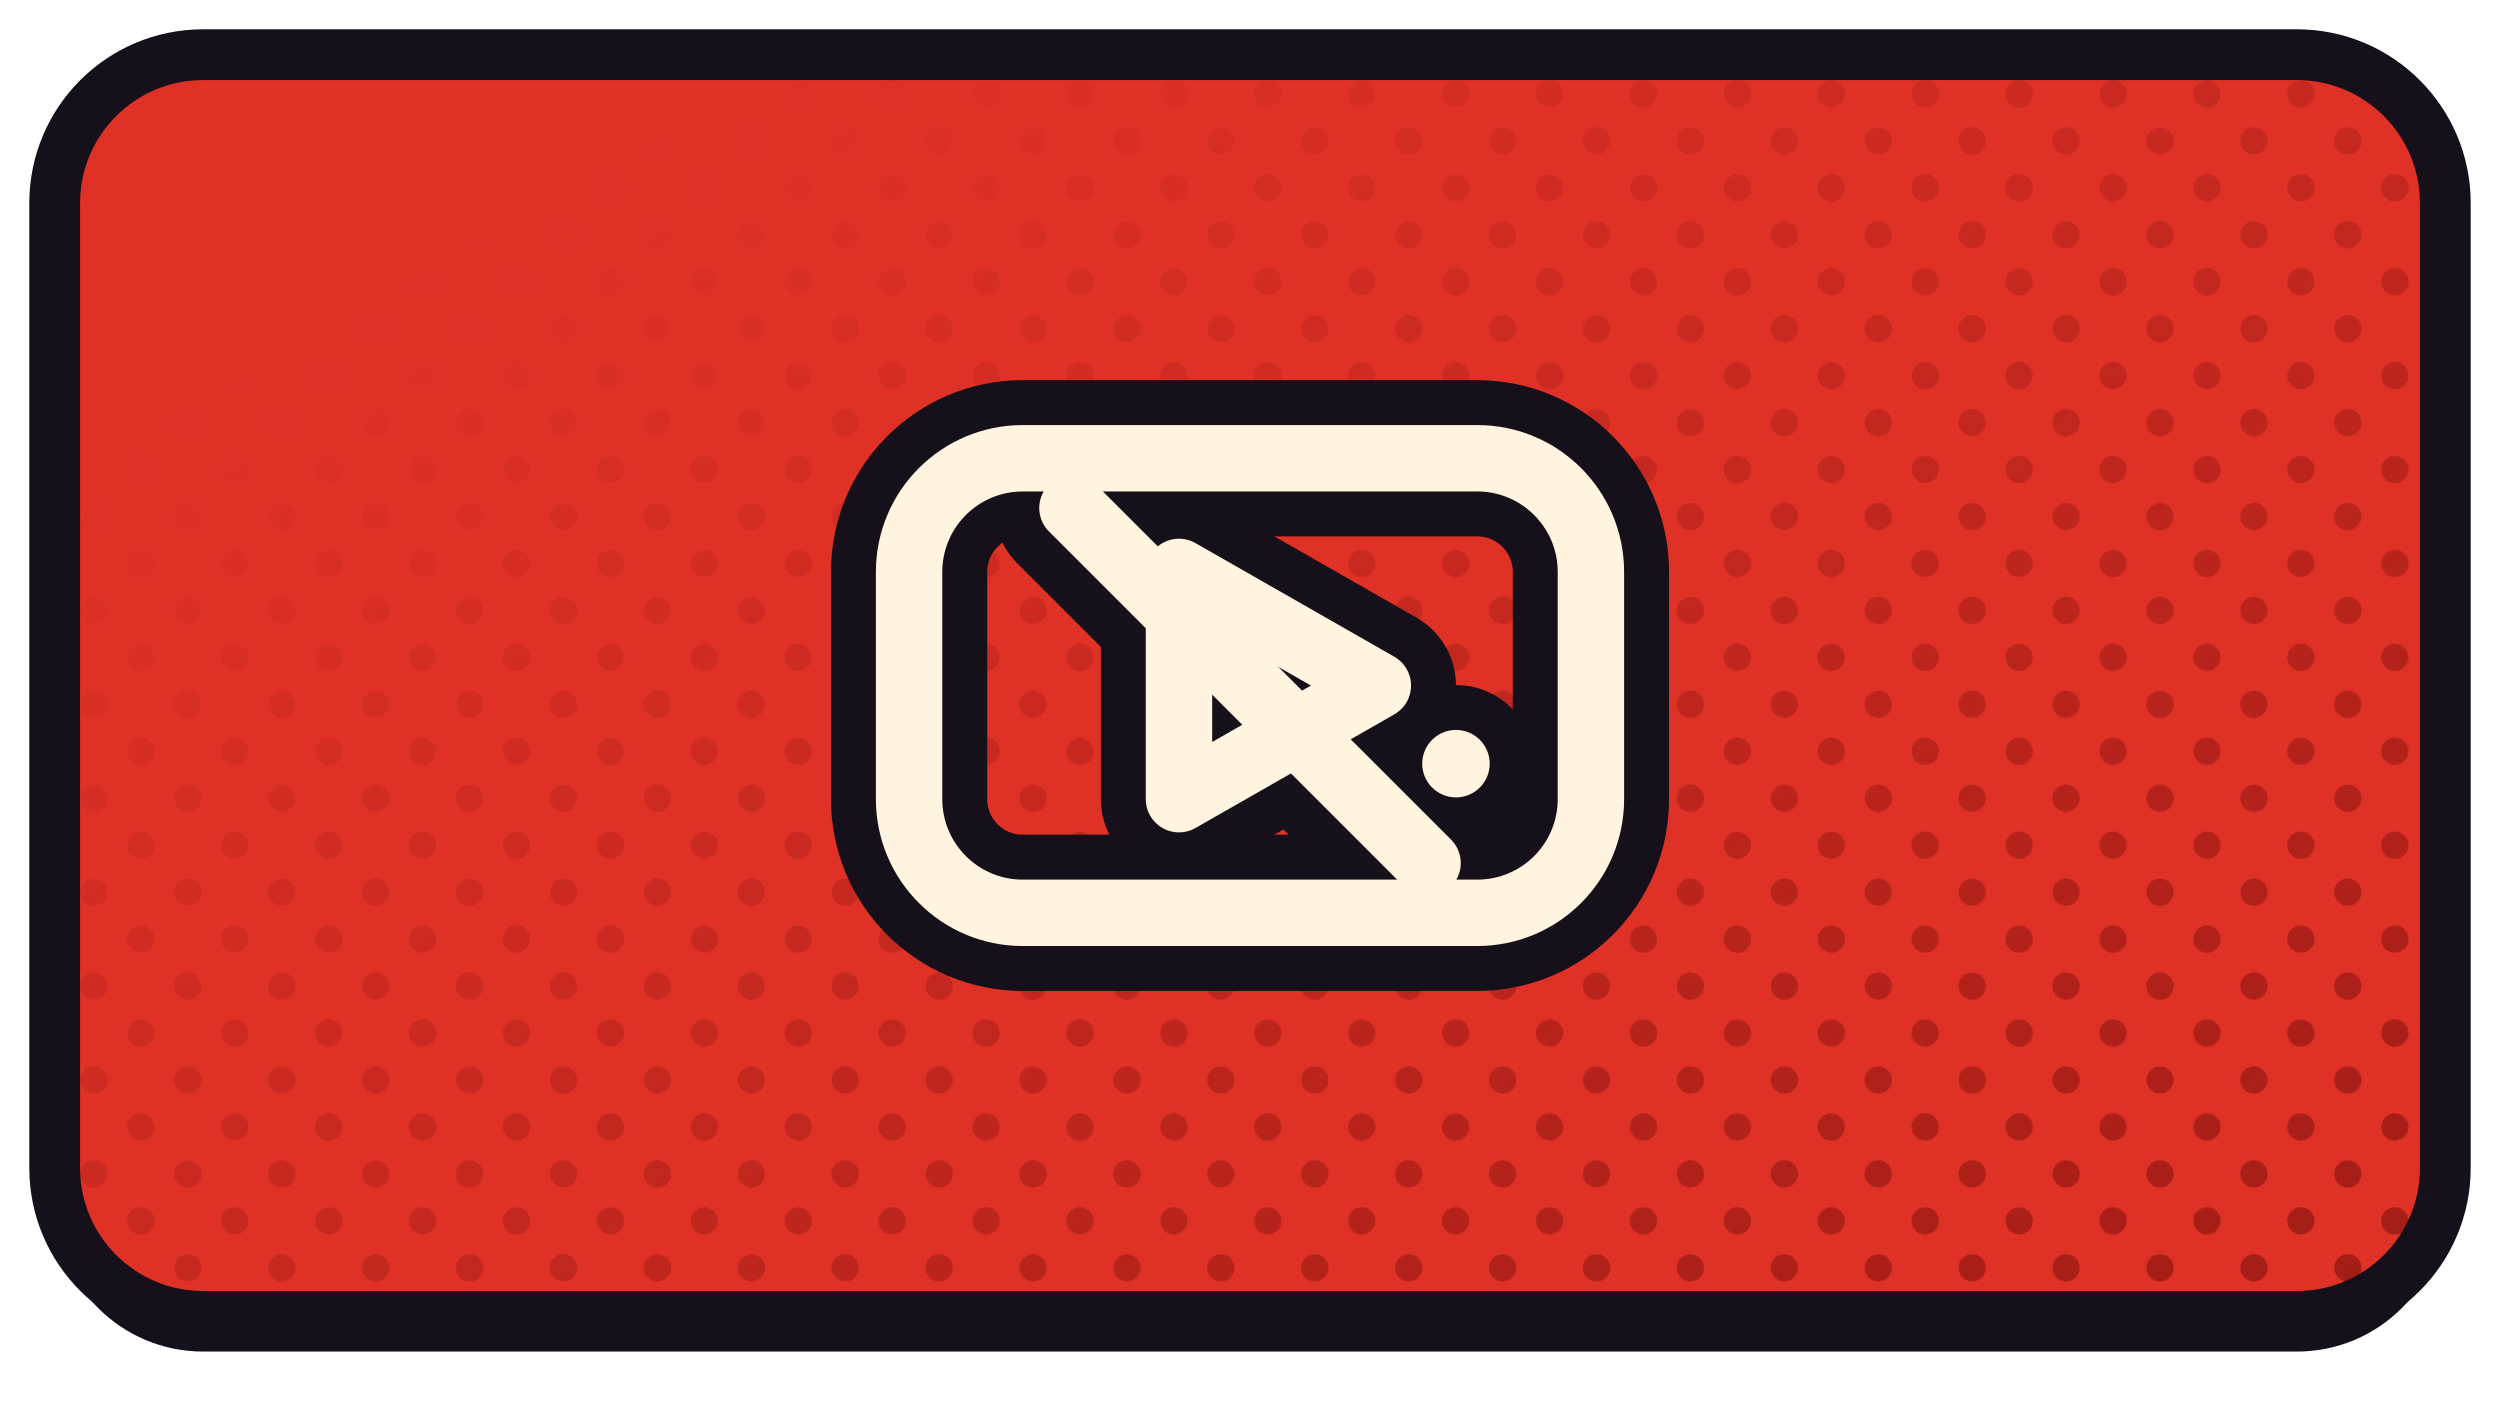
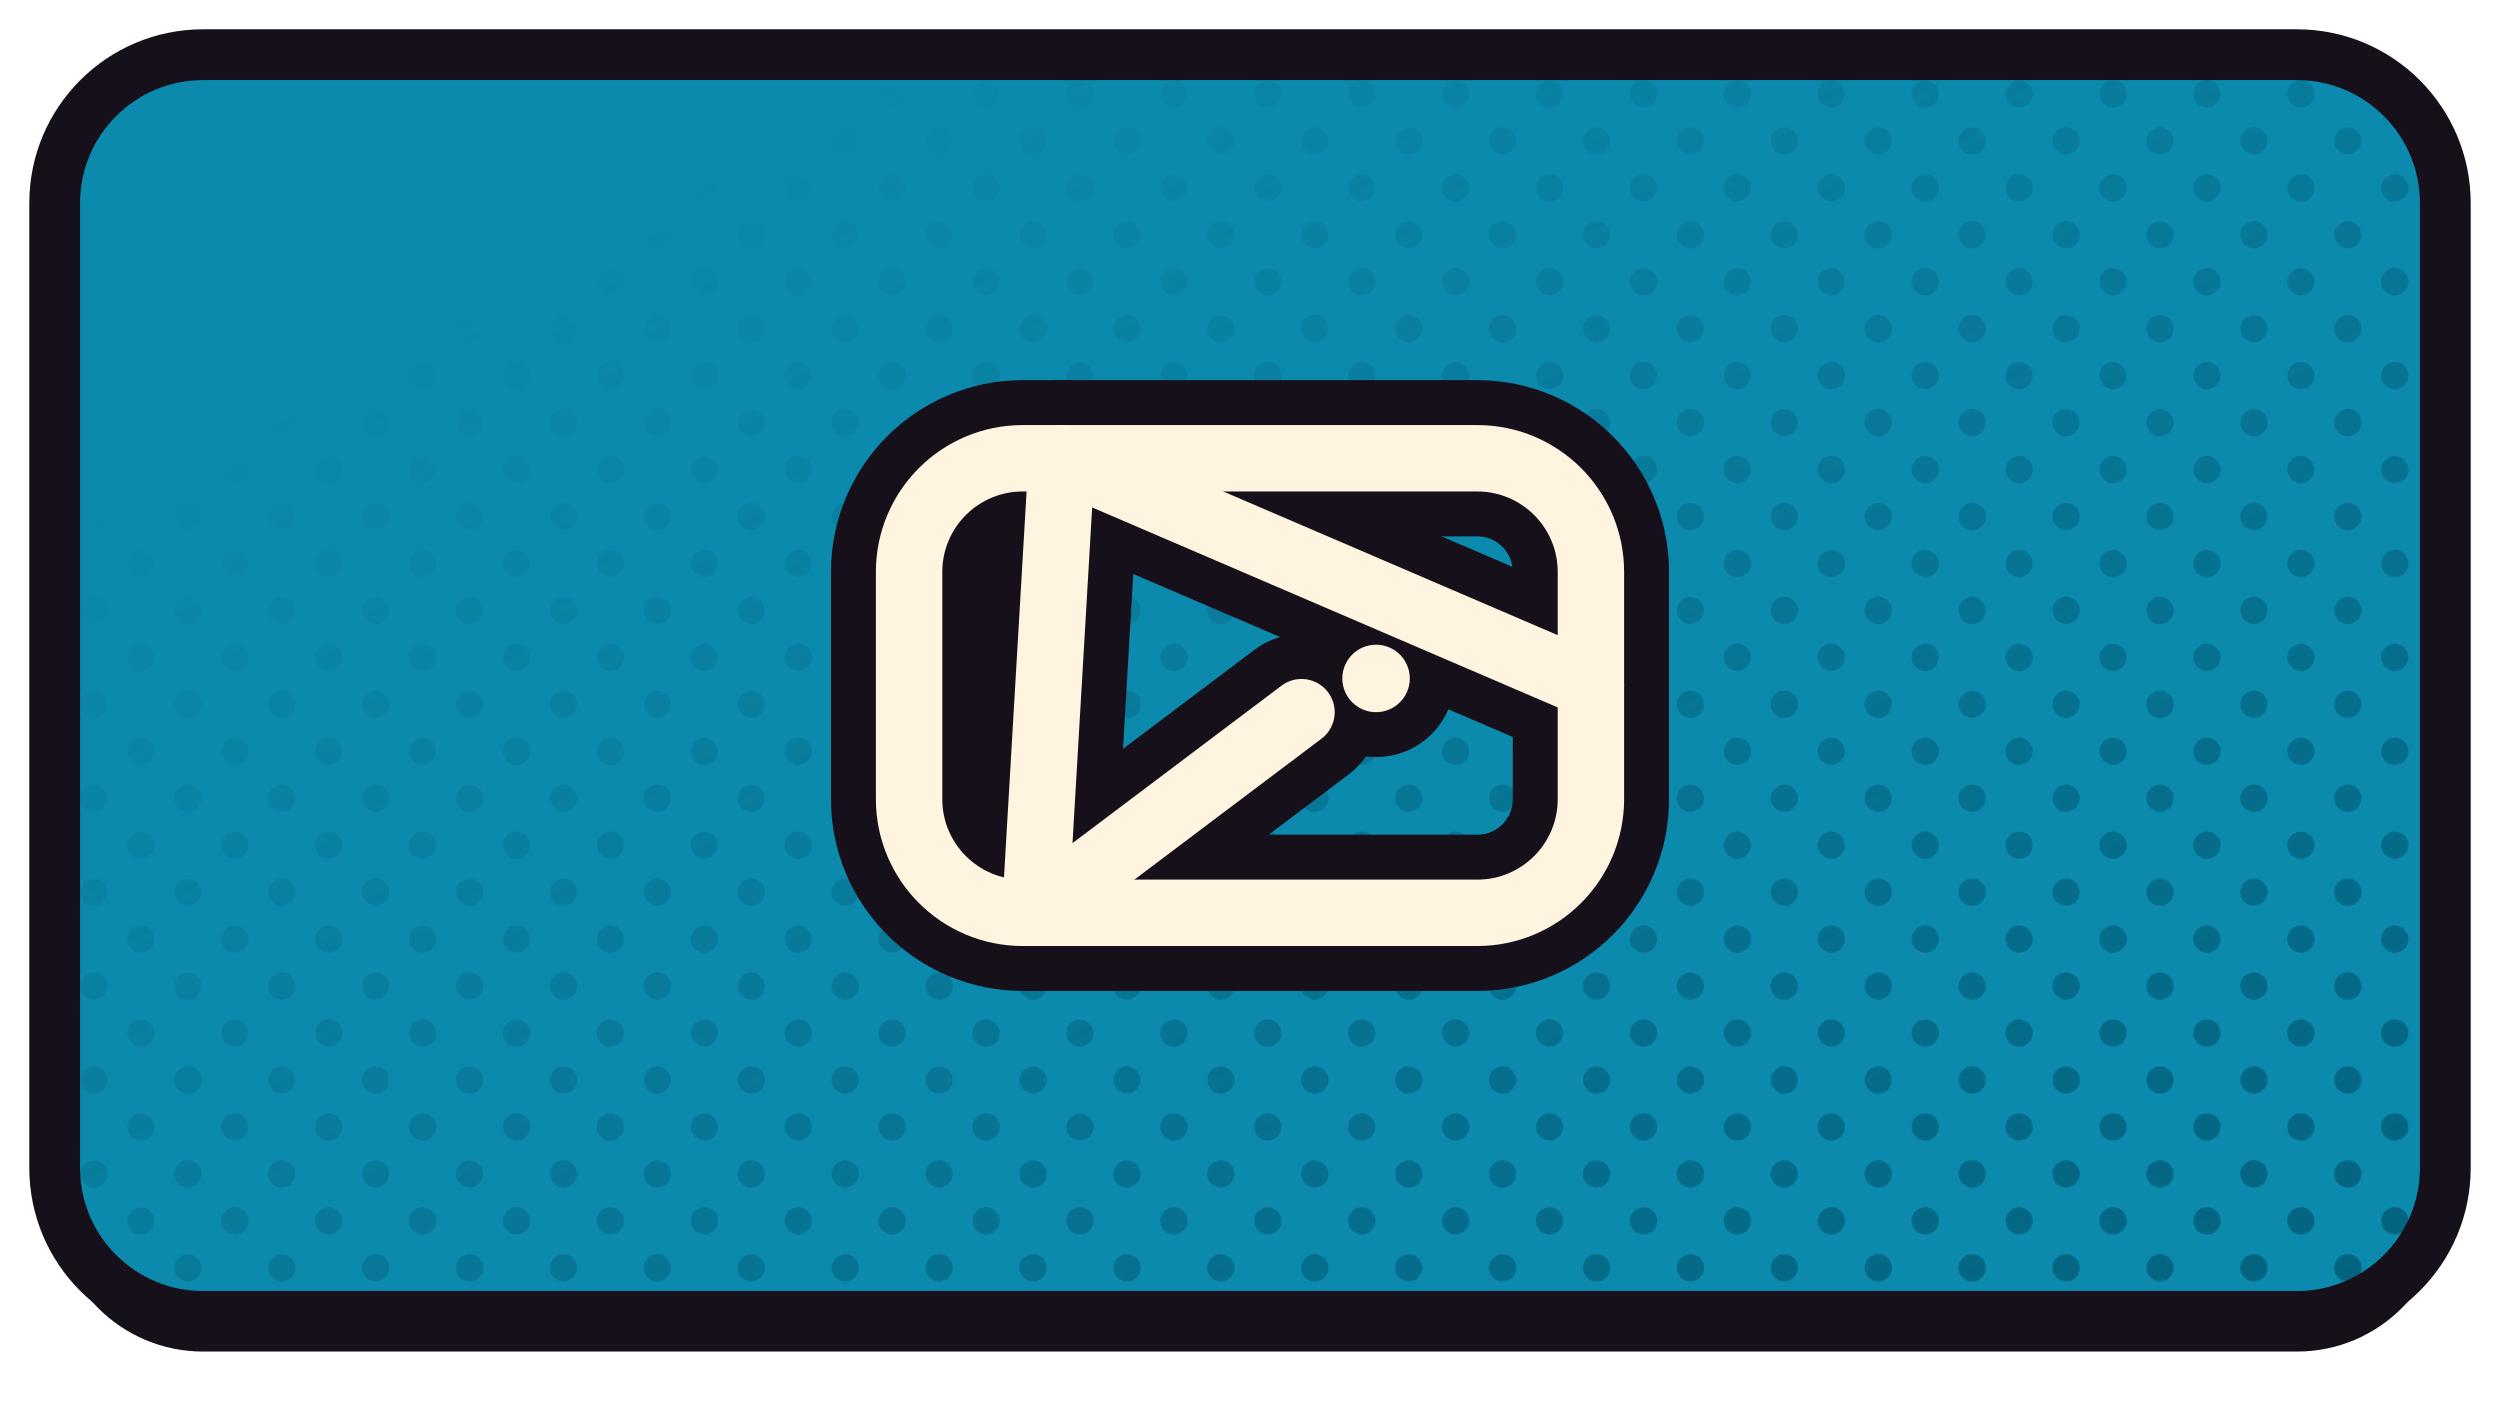
<svg xmlns="http://www.w3.org/2000/svg" xmlns:xlink="http://www.w3.org/1999/xlink" width="1280" height="720" viewBox="0 0 1280 720">
  <defs>
    <path id="ftizentube" d="M 104 28 H 1176 A 76 76 0 0 1 1252 104 V 598 A 76 76 0 0 1 1176 674 H 104 A 76 76 0 0 1 28 598 V 104 A 76 76 0 0 1 104 28 Z" />
    <clipPath id="cptizentube">
      <use href="#ftizentube" xlink:href="#ftizentube" />
    </clipPath>
    <pattern id="httizentube" width="34.0" height="34.0" patternUnits="userSpaceOnUse" patternTransform="rotate(45)">
-       <circle cx="17.00" cy="17.00" r="7.0" fill="#9D1B14" />
+       <circle cx="17.00" cy="17.00" r="7.0" fill="#025F7A" />
    </pattern>
    <linearGradient id="hgtizentube" x1="0" y1="0" x2="1" y2="1">
      <stop offset="0.18" stop-color="#000000" />
      <stop offset="0.62" stop-color="#8A8A8A" />
      <stop offset="1" stop-color="#FFFFFF" />
    </linearGradient>
    <mask id="hmtizentube">
      <rect x="0" y="0" width="1280" height="720" fill="url(#hgtizentube)" />
    </mask>
  </defs>
  <use href="#ftizentube" xlink:href="#ftizentube" fill="#151019" transform="translate(0,18)" />
-   <use href="#ftizentube" xlink:href="#ftizentube" fill="#E03127" />
+   <use href="#ftizentube" xlink:href="#ftizentube" fill="#0C8AAE" />
  <g clip-path="url(#cptizentube)">
    <rect width="1280" height="720" fill="url(#httizentube)" mask="url(#hmtizentube)" />
  </g>
  <use href="#ftizentube" xlink:href="#ftizentube" fill="none" stroke="#151019" stroke-width="26" stroke-linejoin="round" />
  <g transform="translate(640.0,351.0)">
    <g transform="scale(0.90909) translate(-256.00,-256.00)">
      <rect x="64" y="128" width="384" height="256" rx="64" fill="none" stroke="#151019" stroke-width="88.00" stroke-linecap="round" stroke-linejoin="round" />
-       <path d="M 216 192 L 328 256 L 216 320 Z" fill="none" stroke="#151019" stroke-width="88.00" stroke-linecap="round" stroke-linejoin="round" />
-       <path d="M 156 156 L 356 356" fill="none" stroke="#151019" stroke-width="88.00" stroke-linecap="round" stroke-linejoin="round" />
-       <circle cx="372" cy="300" r="19" fill="#151019" stroke="#151019" stroke-width="50.60" stroke-linecap="round" stroke-linejoin="round" />
+       <path d="M 150 128 L 448 256" fill="none" stroke="#151019" stroke-width="88.00" stroke-linecap="round" stroke-linejoin="round" />
+       <path d="M 150 128 L 135 384" fill="none" stroke="#151019" stroke-width="88.00" stroke-linecap="round" stroke-linejoin="round" />
+       <path d="M 135 384 L 285 271" fill="none" stroke="#151019" stroke-width="88.00" stroke-linecap="round" stroke-linejoin="round" />
+       <circle cx="327" cy="252" r="19" fill="#151019" stroke="#151019" stroke-width="50.60" stroke-linecap="round" stroke-linejoin="round" />
      <rect x="64" y="128" width="384" height="256" rx="64" fill="none" stroke="#FFF4E0" stroke-width="37.40" stroke-linecap="round" stroke-linejoin="round" />
-       <path d="M 216 192 L 328 256 L 216 320 Z" fill="none" stroke="#FFF4E0" stroke-width="37.40" stroke-linecap="round" stroke-linejoin="round" />
-       <path d="M 156 156 L 356 356" fill="none" stroke="#FFF4E0" stroke-width="37.40" stroke-linecap="round" stroke-linejoin="round" />
-       <circle cx="372" cy="300" r="19" fill="#FFF4E0" stroke="none" />
+       <path d="M 150 128 L 448 256" fill="none" stroke="#FFF4E0" stroke-width="37.40" stroke-linecap="round" stroke-linejoin="round" />
+       <path d="M 150 128 L 135 384" fill="none" stroke="#FFF4E0" stroke-width="37.40" stroke-linecap="round" stroke-linejoin="round" />
+       <path d="M 135 384 L 285 271" fill="none" stroke="#FFF4E0" stroke-width="37.40" stroke-linecap="round" stroke-linejoin="round" />
+       <circle cx="327" cy="252" r="19" fill="#FFF4E0" stroke="none" />
    </g>
  </g>
</svg>
